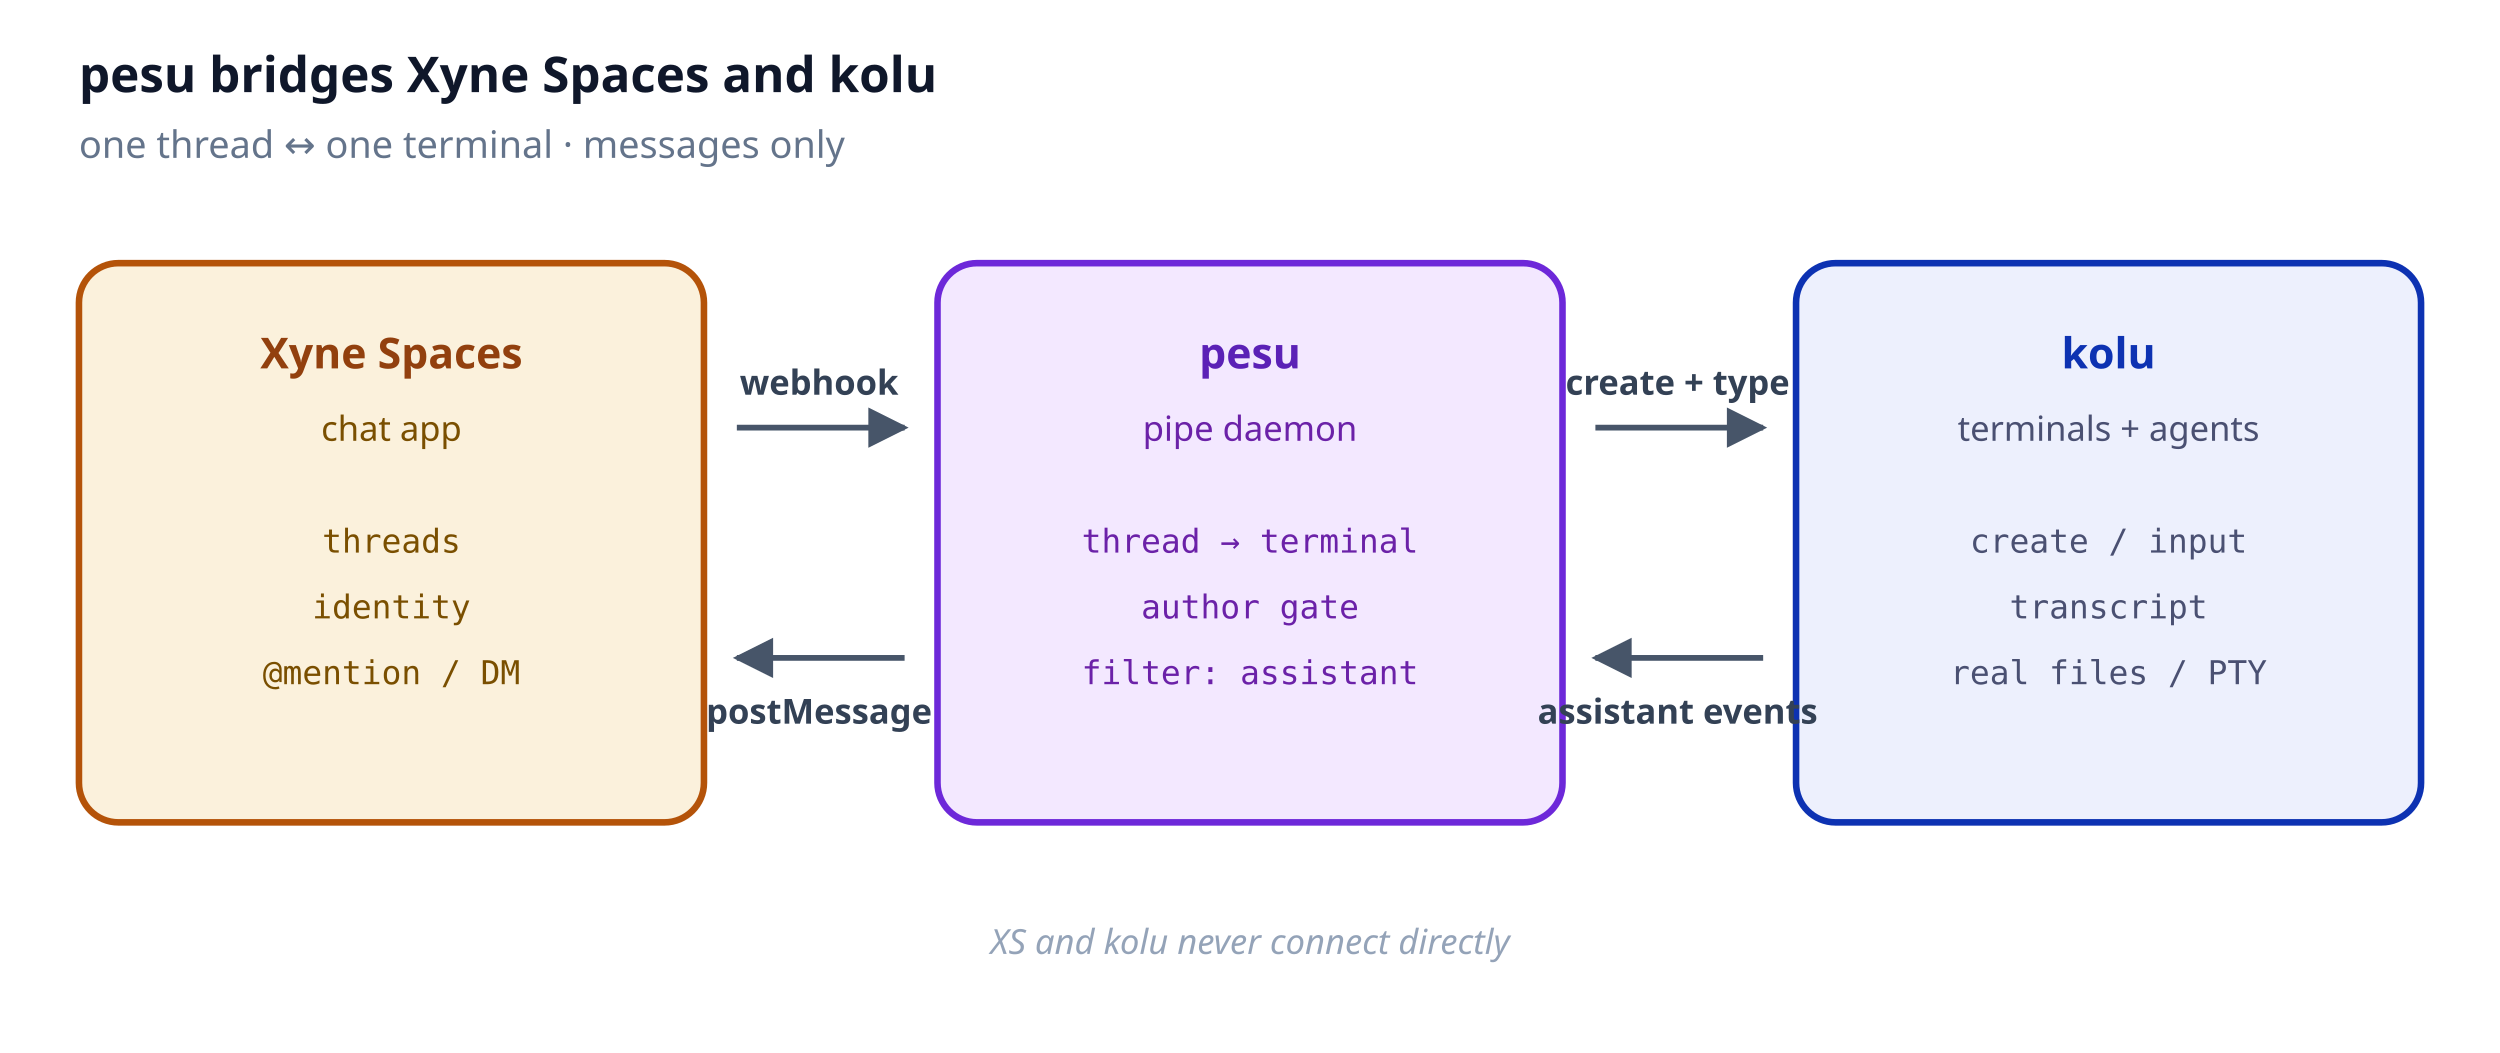
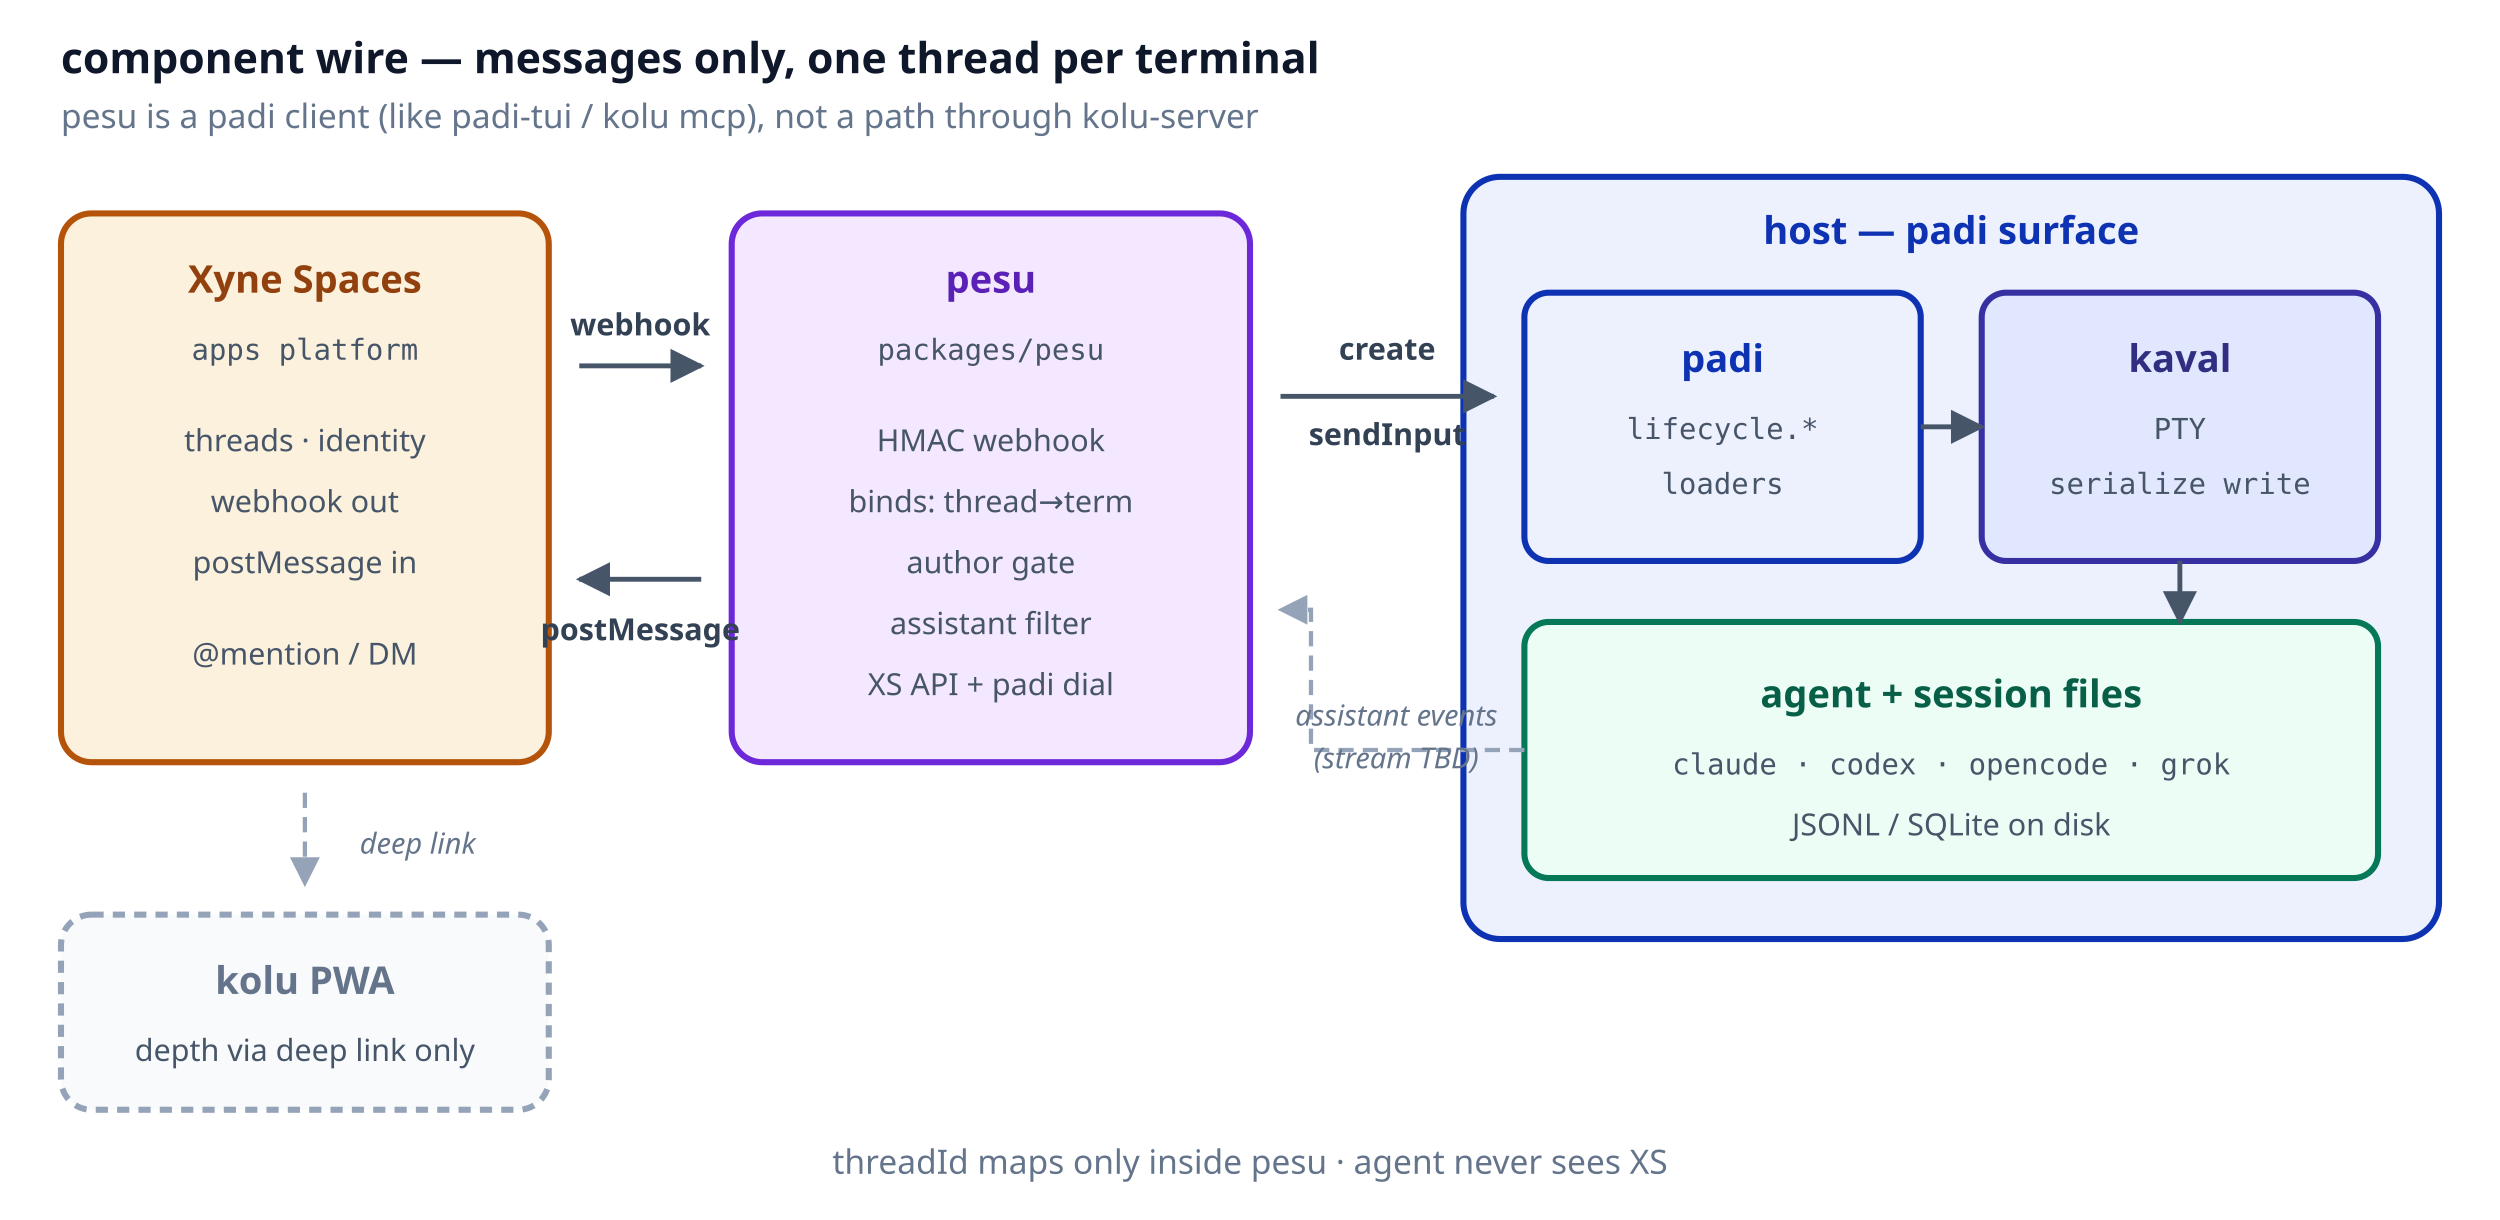
- <svg xmlns="http://www.w3.org/2000/svg" viewBox="0 0 760 320" font-family="ui-sans-serif, system-ui, sans-serif" role="img" aria-label="High-level communication: Xyne Spaces, pesu, and kolu. Xyne Spaces sends signed webhooks to pesu and receives postMessage replies. pesu creates terminals and writes input into kolu, and reads assistant transcript events back.">
+ <svg xmlns="http://www.w3.org/2000/svg" viewBox="0 0 820 400" font-family="ui-sans-serif, system-ui, sans-serif" role="img" aria-label="Architecture: Xyne Spaces talks HTTPS to pesu. pesu dials padi over a unix socket. padi owns kaval PTYs and loaders that read agent session files. Agent assistant events return through pesu to Xyne Spaces via postMessage. The kolu PWA is off the critical path and only used via deep link.">
  <defs>
    <marker id="arr" viewBox="0 0 10 10" refX="9" refY="5" markerWidth="7" markerHeight="7" orient="auto-start-reverse">
      <path d="M0 0L10 5L0 10z" fill="#475569" />
    </marker>
+     <marker id="arrd" viewBox="0 0 10 10" refX="9" refY="5" markerWidth="7" markerHeight="7" orient="auto-start-reverse">
+       <path d="M0 0L10 5L0 10z" fill="#94a3b8" />
+     </marker>
    <style>
-       .t  { fill:#0f172a; font-size:15px; font-weight:700; }
-       .s  { fill:#64748b; font-size:11.5px; }
-       .box-xs   { fill:#FBF1DC; stroke:#B45309; stroke-width:2; }
-       .box-pesu { fill:#F3E8FF; stroke:#6D28D9; stroke-width:2; }
-       .box-kolu { fill:#EDF0FD; stroke:#0D32B2; stroke-width:2; }
-       .ht { fill:#92400E; font-size:13px; font-weight:700; }
-       .hs { fill:#7a4f00; font-size:10.5px; }
-       .pt { fill:#5B21B6; font-size:13px; font-weight:700; }
-       .ps { fill:#6B21A8; font-size:10.5px; }
-       .bt { fill:#0D32B2; font-size:13px; font-weight:700; }
-       .bs { fill:#4A5072; font-size:10.5px; }
-       .edge { stroke:#475569; stroke-width:1.75; fill:none; }
-       .el   { fill:#334155; font-size:10.5px; font-weight:600; }
-       .dim  { fill:#94a3b8; font-size:10.5px; font-style:italic; }
-       .mono { font-family:ui-monospace, "SF Mono", Menlo, monospace; font-size:10px; }
+       .t   { fill:#0f172a; font-size:14px; font-weight:700; }
+       .s   { fill:#64748b; font-size:11px; }
+       .box { stroke-width:2; }
+       .xs  { fill:#FBF1DC; stroke:#B45309; }
+       .pe  { fill:#F3E8FF; stroke:#6D28D9; }
+       .pa  { fill:#EDF0FD; stroke:#0D32B2; }
+       .kv  { fill:#E0E7FF; stroke:#3730A3; }
+       .ag  { fill:#ECFDF5; stroke:#047857; }
+       .pw  { fill:#F8FAFC; stroke:#94a3b8; stroke-dasharray:4 3; }
+       .h   { font-size:12.5px; font-weight:700; }
+       .hx  { fill:#92400E; }
+       .hp  { fill:#5B21B6; }
+       .hb  { fill:#0D32B2; }
+       .hk  { fill:#312E81; }
+       .ha  { fill:#065F46; }
+       .hw  { fill:#64748b; }
+       .d   { fill:#475569; font-size:10px; }
+       .edge { stroke:#475569; stroke-width:1.6; fill:none; }
+       .dash { stroke:#94a3b8; stroke-width:1.4; fill:none; stroke-dasharray:5 3; }
+       .el  { fill:#334155; font-size:10px; font-weight:600; }
+       .eld { fill:#64748b; font-size:9.5px; font-style:italic; }
+       .mono { font-family:ui-monospace, Menlo, monospace; font-size:9.5px; fill:#475569; }
    </style>
  </defs>
-   <text class="t" x="24" y="28">pesu bridges Xyne Spaces and kolu</text>
-   <text class="s" x="24" y="48">one thread ↔ one terminal · messages only</text>
-   <rect class="box-xs" x="24" y="80" width="190" height="170" rx="12" />
-   <text class="ht" x="119" y="112" text-anchor="middle">Xyne Spaces</text>
-   <text class="hs" x="119" y="134" text-anchor="middle">chat app</text>
-   <text class="hs mono" x="119" y="168" text-anchor="middle">threads</text>
-   <text class="hs mono" x="119" y="188" text-anchor="middle">identity</text>
-   <text class="hs mono" x="119" y="208" text-anchor="middle">@mention / DM</text>
-   <rect class="box-pesu" x="285" y="80" width="190" height="170" rx="12" />
-   <text class="pt" x="380" y="112" text-anchor="middle">pesu</text>
-   <text class="ps" x="380" y="134" text-anchor="middle">pipe daemon</text>
-   <text class="ps mono" x="380" y="168" text-anchor="middle">thread → terminal</text>
-   <text class="ps mono" x="380" y="188" text-anchor="middle">author gate</text>
-   <text class="ps mono" x="380" y="208" text-anchor="middle">filter: assistant</text>
-   <rect class="box-kolu" x="546" y="80" width="190" height="170" rx="12" />
-   <text class="bt" x="641" y="112" text-anchor="middle">kolu</text>
-   <text class="bs" x="641" y="134" text-anchor="middle">terminals + agents</text>
-   <text class="bs mono" x="641" y="168" text-anchor="middle">create / input</text>
-   <text class="bs mono" x="641" y="188" text-anchor="middle">transcript</text>
-   <text class="bs mono" x="641" y="208" text-anchor="middle">real files / PTY</text>
-   <path class="edge" d="M224 130 L275 130" marker-end="url(#arr)" />
-   <text class="el" x="249" y="120" text-anchor="middle">webhook</text>
-   <path class="edge" d="M275 200 L224 200" marker-end="url(#arr)" />
-   <text class="el" x="249" y="220" text-anchor="middle">postMessage</text>
-   <path class="edge" d="M485 130 L536 130" marker-end="url(#arr)" />
-   <text class="el" x="510" y="120" text-anchor="middle">create + type</text>
-   <path class="edge" d="M536 200 L485 200" marker-end="url(#arr)" />
-   <text class="el" x="510" y="220" text-anchor="middle">assistant events</text>
-   <text class="dim" x="380" y="290" text-anchor="middle">XS and kolu never connect directly</text>
+   <text class="t" x="20" y="24">component wire — messages only, one thread per terminal</text>
+   <text class="s" x="20" y="42">pesu is a padi client (like padi-tui / kolu mcp), not a path through kolu-server</text>
+   <rect class="box xs" x="20" y="70" width="160" height="180" rx="10" />
+   <text class="h hx" x="100" y="96" text-anchor="middle">Xyne Spaces</text>
+   <text class="mono" x="100" y="118" text-anchor="middle">apps platform</text>
+   <text class="d" x="100" y="148" text-anchor="middle">threads · identity</text>
+   <text class="d" x="100" y="168" text-anchor="middle">webhook out</text>
+   <text class="d" x="100" y="188" text-anchor="middle">postMessage in</text>
+   <text class="d" x="100" y="218" text-anchor="middle">@mention / DM</text>
+   <rect class="box pe" x="240" y="70" width="170" height="180" rx="10" />
+   <text class="h hp" x="325" y="96" text-anchor="middle">pesu</text>
+   <text class="mono" x="325" y="118" text-anchor="middle">packages/pesu</text>
+   <text class="d" x="325" y="148" text-anchor="middle">HMAC webhook</text>
+   <text class="d" x="325" y="168" text-anchor="middle">binds: thread→term</text>
+   <text class="d" x="325" y="188" text-anchor="middle">author gate</text>
+   <text class="d" x="325" y="208" text-anchor="middle">assistant filter</text>
+   <text class="d" x="325" y="228" text-anchor="middle">XS API + padi dial</text>
+   <rect class="box pa" x="480" y="58" width="320" height="250" rx="12" />
+   <text class="h hb" x="640" y="80" text-anchor="middle">host — padi surface</text>
+   <rect class="box pa" x="500" y="96" width="130" height="88" rx="8" />
+   <text class="h hb" x="565" y="122" text-anchor="middle">padi</text>
+   <text class="mono" x="565" y="144" text-anchor="middle">lifecycle.*</text>
+   <text class="mono" x="565" y="162" text-anchor="middle">loaders</text>
+   <rect class="box kv" x="650" y="96" width="130" height="88" rx="8" />
+   <text class="h hk" x="715" y="122" text-anchor="middle">kaval</text>
+   <text class="mono" x="715" y="144" text-anchor="middle">PTY</text>
+   <text class="mono" x="715" y="162" text-anchor="middle">serialize write</text>
+   <rect class="box ag" x="500" y="204" width="280" height="84" rx="8" />
+   <text class="h ha" x="640" y="232" text-anchor="middle">agent + session files</text>
+   <text class="mono" x="640" y="254" text-anchor="middle">claude · codex · opencode · grok</text>
+   <text class="d" x="640" y="274" text-anchor="middle">JSONL / SQLite on disk</text>
+   <rect class="box pw" x="20" y="300" width="160" height="64" rx="10" />
+   <text class="h hw" x="100" y="326" text-anchor="middle">kolu PWA</text>
+   <text class="d" x="100" y="348" text-anchor="middle">depth via deep link only</text>
+   <path class="edge" d="M190 120 L230 120" marker-end="url(#arr)" />
+   <text class="el" x="210" y="110" text-anchor="middle">webhook</text>
+   <path class="edge" d="M230 190 L190 190" marker-end="url(#arr)" />
+   <text class="el" x="210" y="210" text-anchor="middle">postMessage</text>
+   <path class="edge" d="M420 130 L490 130" marker-end="url(#arr)" />
+   <text class="el" x="455" y="118" text-anchor="middle">create</text>
+   <text class="el" x="455" y="146" text-anchor="middle">sendInput</text>
+   <path class="edge" d="M630 140 L650 140" marker-end="url(#arr)" />
+   <path class="edge" d="M715 184 L715 204" marker-end="url(#arr)" />
+   <path class="dash" d="M500 246 L430 246 L430 200 L420 200" marker-end="url(#arrd)" />
+   <text class="eld" x="458" y="238" text-anchor="middle">assistant events</text>
+   <text class="eld" x="458" y="252" text-anchor="middle">(stream TBD)</text>
+   <path class="dash" d="M100 260 L100 290" marker-end="url(#arrd)" />
+   <text class="eld" x="118" y="280">deep link</text>
+   <text class="s" x="410" y="385" text-anchor="middle">threadId maps only inside pesu · agent never sees XS</text>
</svg>
